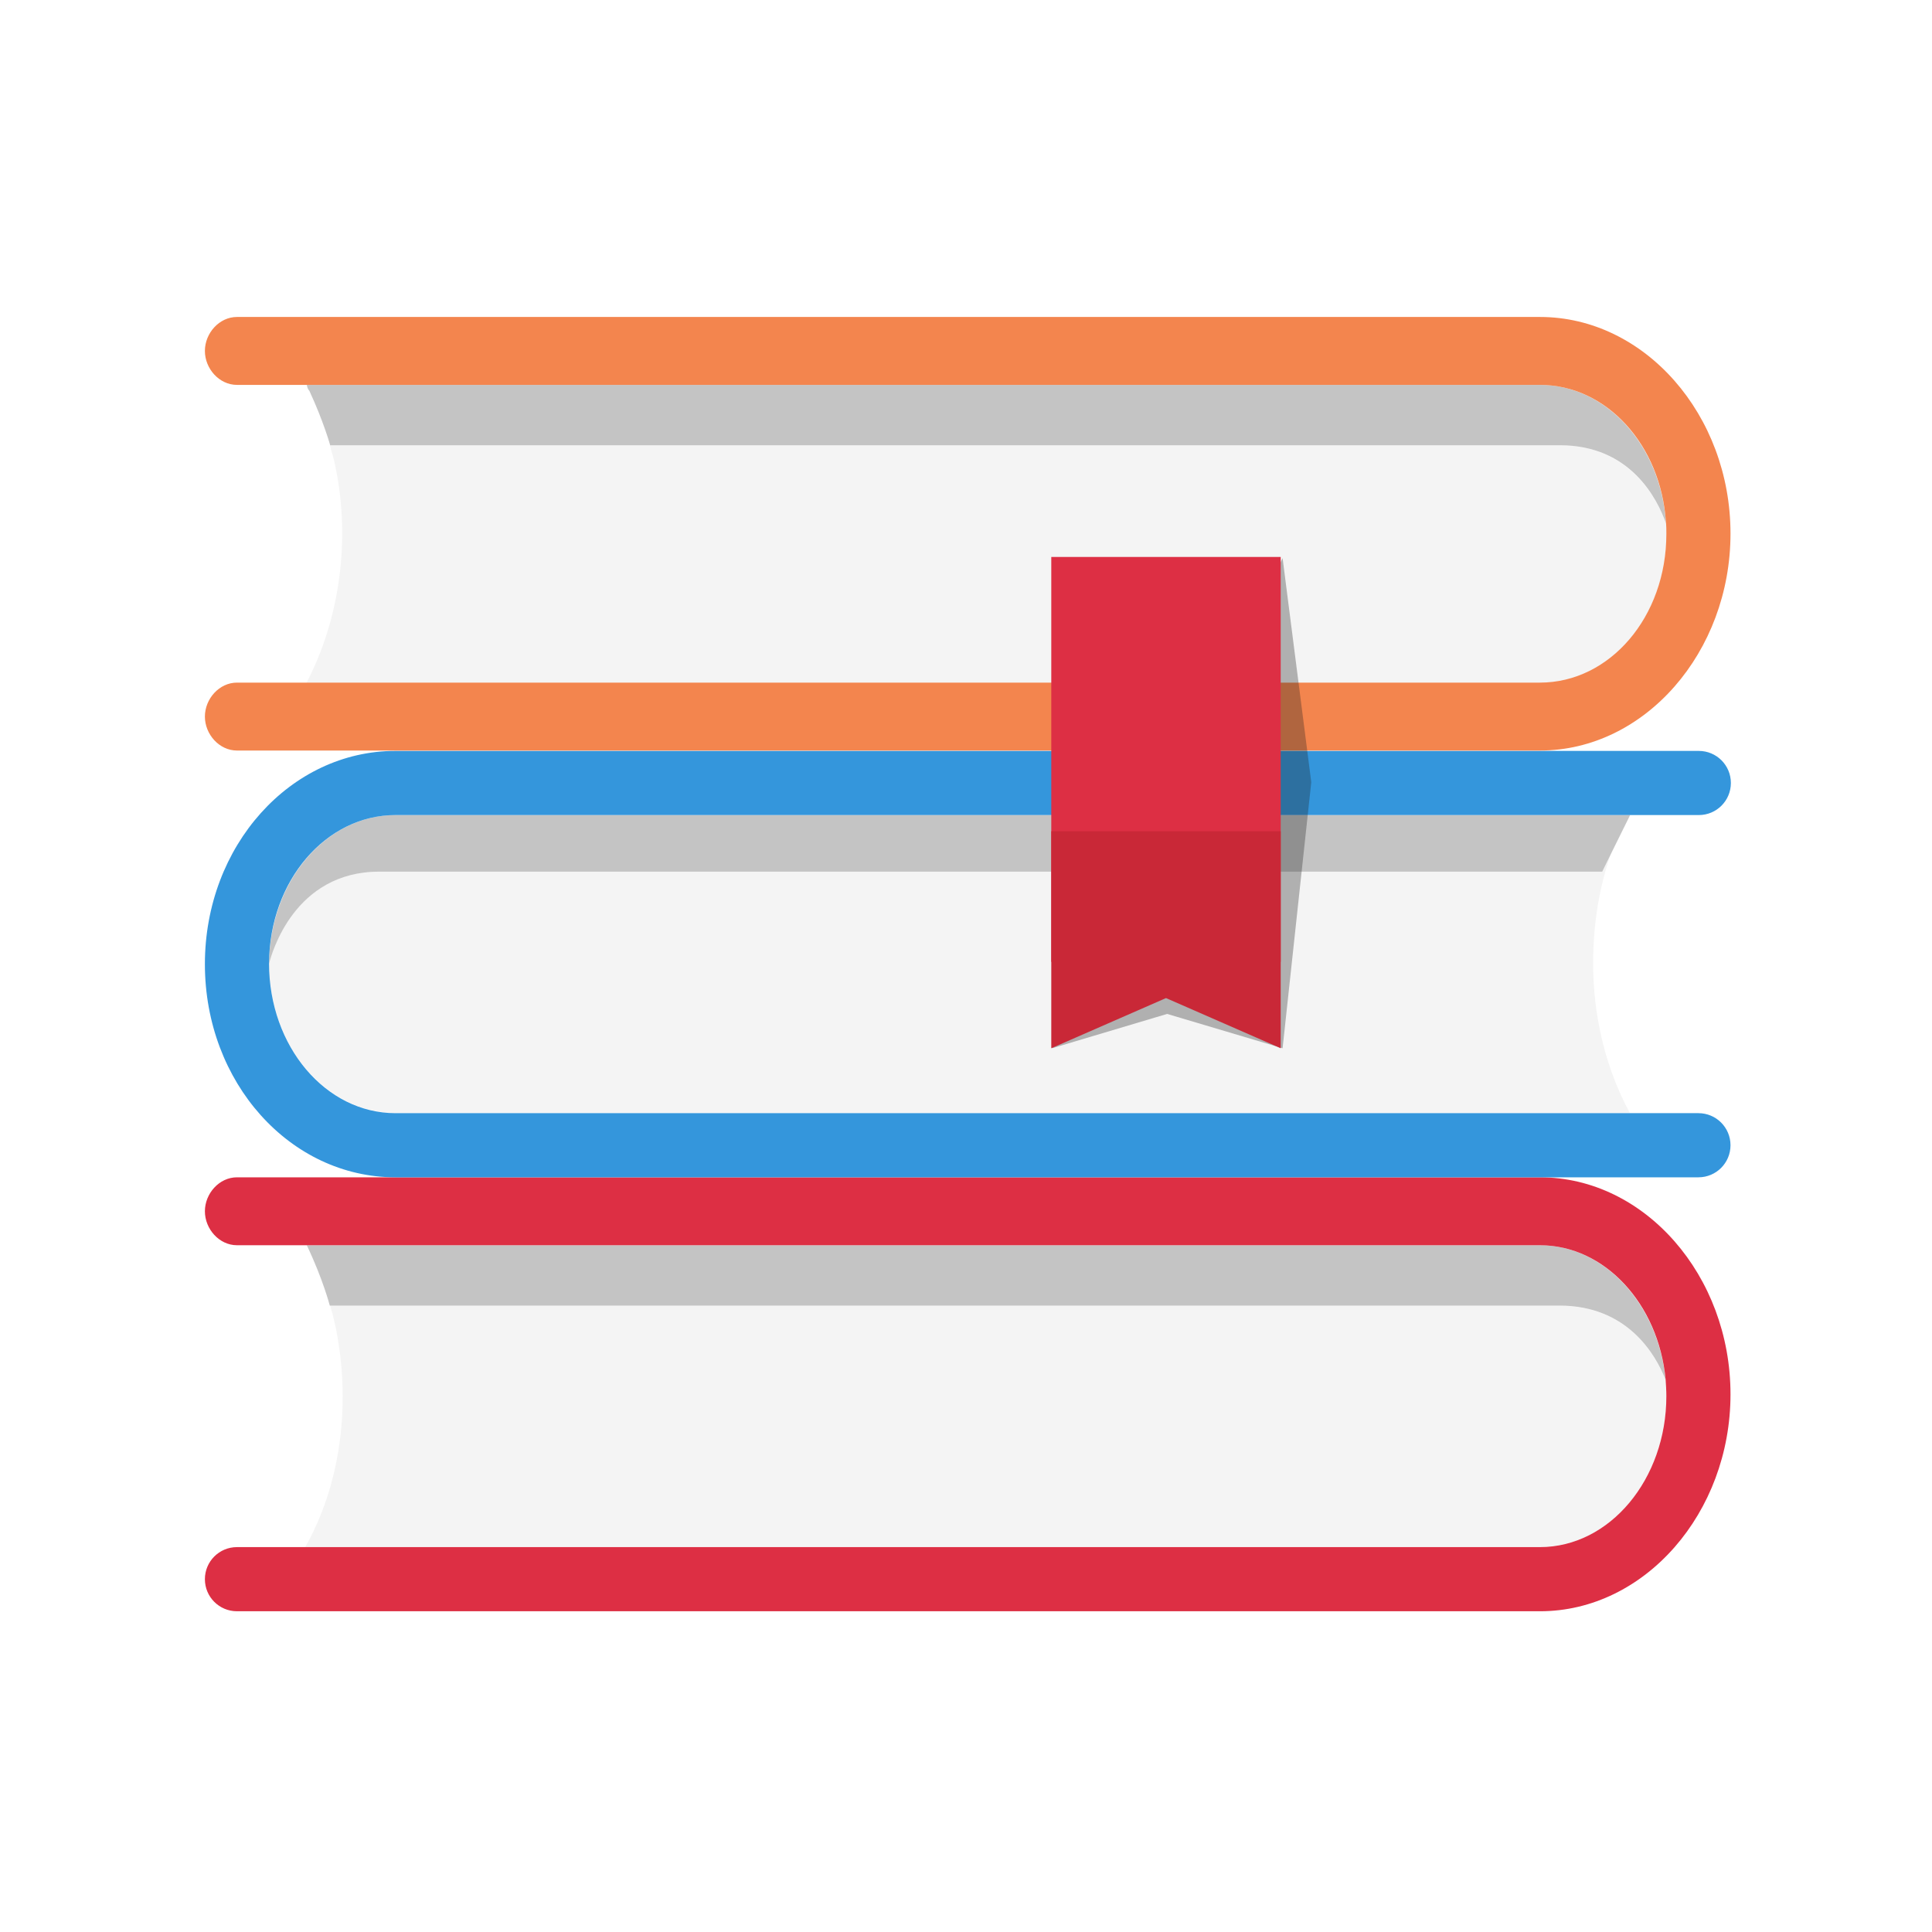
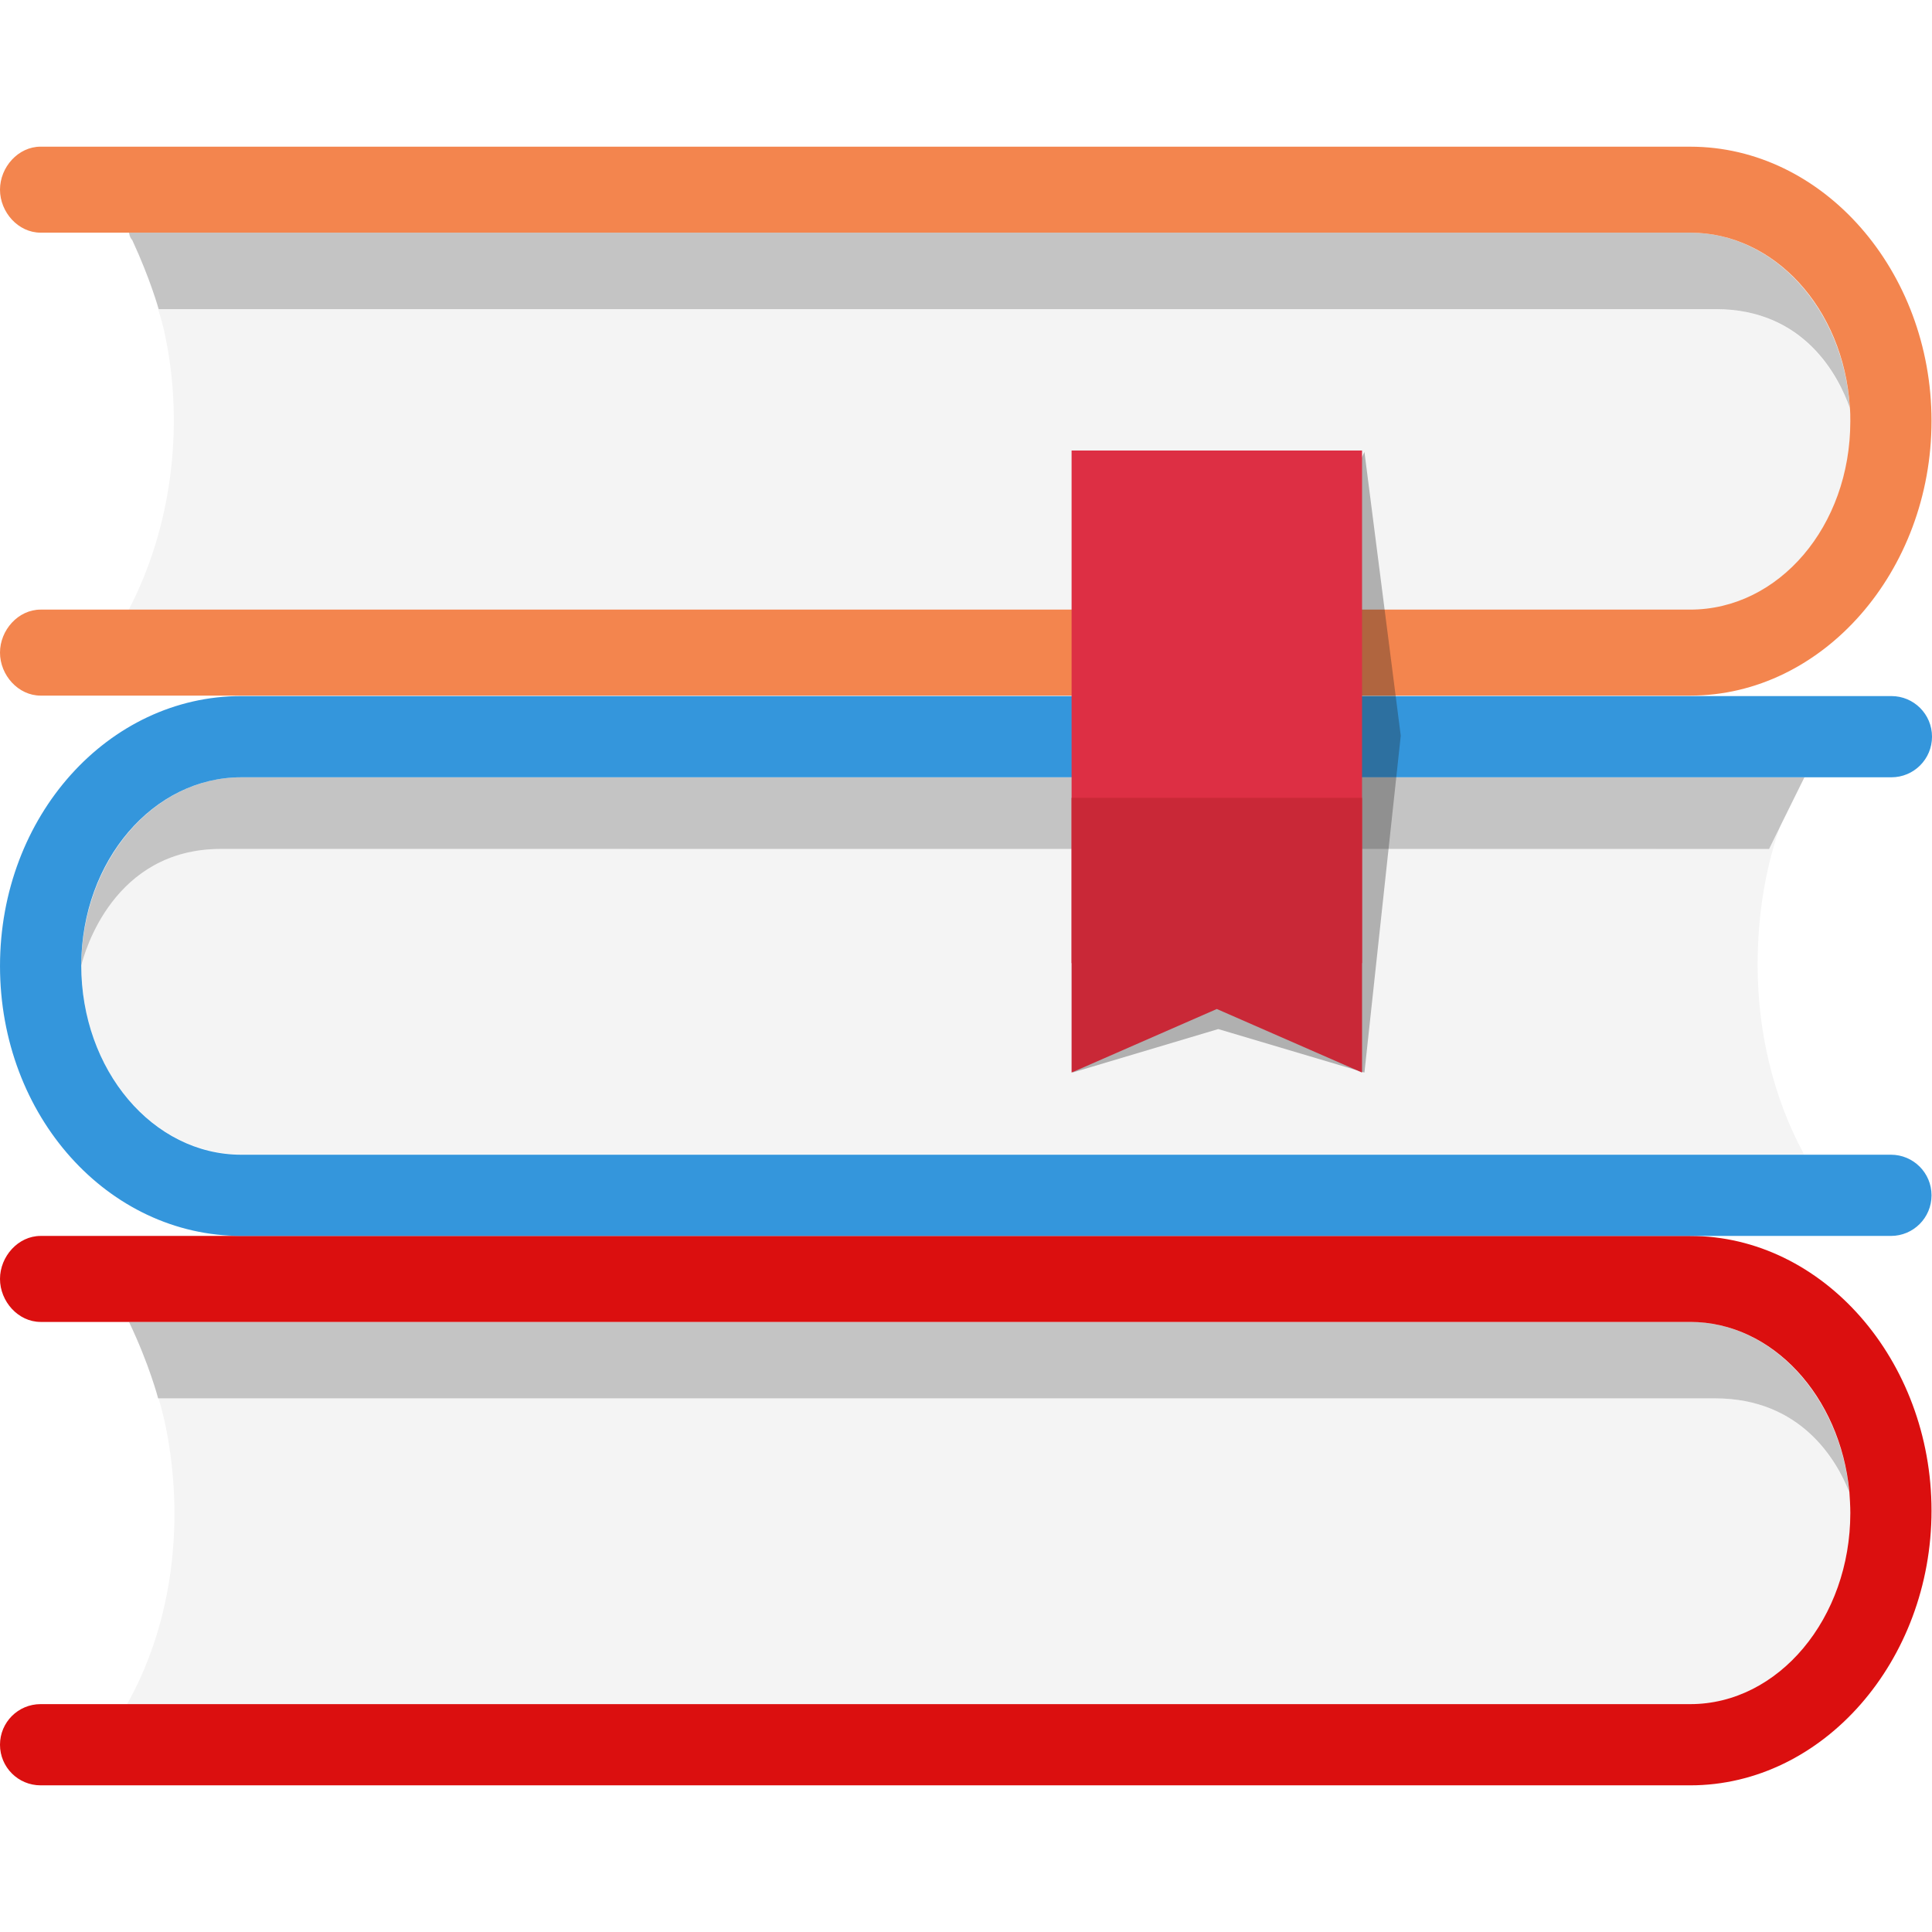
- <svg xmlns="http://www.w3.org/2000/svg" version="1.1" id="Layer_1" x="0px" y="0px" viewBox="0 0 512 512" style="enable-background:new 0 0 512 512;" xml:space="preserve">
-   <style type="text/css">
- 	.st0{fill:#F4F4F4;}
- 	.st1{fill:#C4C4C4;}
- 	.st2{fill:#DD2F44;}
- 	.st3{fill:#3496DC;}
- 	.st4{fill:#F3854E;}
- 	.st5{opacity:0.32;fill:#1E1E1E;}
- 	.st6{fill:#C92837;}
- </style>
-   <g id="XMLID_32_">
-     <g id="XMLID_137_">
-       <g id="XMLID_155_">
-         <path id="XMLID_158_" class="st0" d="M441.6,370c0-1.5-0.1-2.8-0.2-4.2c-2.6-6.7-10.1-19.8-28.1-19.8c-23.9,0-320.8,0-325.8,0     c0.9,3,1.7,6.5,2.2,9.9c2.9,18.5,0.2,38.1-8.8,54.1h327.2C426.6,410,441.6,392,441.6,370z" />
-         <path id="XMLID_157_" class="st1" d="M441.4,365.7c-1.9-19.9-16.1-35.7-33.3-35.7H81.3c4.3,9,6.1,16,6.1,16s0,0,0.1,0     c5.1,0,301.9,0,325.8,0C431.3,346,438.8,359,441.4,365.7z" />
-         <path id="XMLID_156_" class="st2" d="M408.1,312H62.8c-4.7,0-8.5,4.3-8.5,9s3.8,9,8.5,9h18.5h326.8c17.2,0,31.4,15.6,33.3,35.5     c0.1,1.5,0.2,3,0.2,4.5c0,22-15,40-33.5,40H80.9H62.8c-4.7,0-8.5,3.8-8.5,8.5s3.8,8.5,8.5,8.5h345.3c27.8,0,50.5-26.1,50.5-57.5     S435.9,312,408.1,312z" />
-       </g>
-       <path id="XMLID_154_" class="st0" d="M100.5,231C78,231,72,252.3,71.3,255.1c0,0.1,0,0,0,0.1c0,22,15,39.7,33.5,39.7h327.1    c-6.5-12-9.7-25.8-9.7-39.6c0-10.4,1.6-20.7,5.2-30.4l-2.8,6C424.6,231,124.6,231,100.5,231z" />
-       <path id="XMLID_150_" class="st1" d="M104.8,216c-18.4,0-33.3,17.5-33.5,39.4C72,252.6,78,231,100.5,231c24.1,0,324.1,0,324.1,0    l2.8-5.7l4.6-9.3H104.8z" />
-       <path id="XMLID_149_" class="st3" d="M450.1,295h-18.3H104.8c-18.5,0-33.5-17.7-33.5-39.7c0-0.1,0,0.1,0,0    c0.1-21.9,15.1-39.3,33.5-39.3h327.2h18.2c4.7,0,8.5-3.8,8.5-8.5s-3.8-8.5-8.5-8.5H104.8c-27.8,0-50.5,25.1-50.5,56.5    S76.9,312,104.8,312h345.3c4.7,0,8.5-3.8,8.5-8.5S454.8,295,450.1,295z" />
-       <path id="XMLID_148_" class="st0" d="M81.2,102.3c0.2,0.5,0.5,0.9,0.7,1.4C81.7,103.2,81.5,102.7,81.2,102.3L81.2,102.3z" />
-       <path id="XMLID_146_" class="st0" d="M441.6,141.6c0-1,0-1.9-0.1-2.8c-2.3-6.5-9.5-20.8-28.2-20.8c-23.9,0-321.7,0-325.9,0    c0.6,2,1.1,3.7,1.5,5.7c4,19.3,1.2,40.3-7.7,57.3h326.9C426.6,181,441.6,163.6,441.6,141.6z" />
-       <path id="XMLID_145_" class="st1" d="M441.5,138.7c-1.3-20.6-15.8-36.7-33.4-36.7H81.3c0.2,1,0.4,1.2,0.7,1.6    c3.8,8.2,5.5,14.4,5.5,14.4s0,0,0,0c4.1,0,301.9,0,325.9,0C432.1,118,439.2,132.2,441.5,138.7z" />
-       <path id="XMLID_144_" class="st4" d="M408.1,84H62.8c-4.7,0-8.5,4.3-8.5,9s3.8,9,8.5,9h18.4h0.1h326.8c17.6,0,32.1,15.9,33.4,36.5    c0.1,1,0.1,2,0.1,3c0,22-15,39.4-33.5,39.4H81.3H62.8c-4.7,0-8.5,4.3-8.5,9s3.8,9,8.5,9h345.3c27.8,0,50.5-26.1,50.5-57.5    S435.9,84,408.1,84z" />
-       <polygon id="XMLID_143_" class="st5" points="339.9,147.9 278.8,277.8 309.3,268.7 339.9,277.8 347.5,207.3   " />
-       <g id="XMLID_138_">
-         <g id="XMLID_141_">
-           <polygon id="XMLID_142_" class="st2" points="339.4,254.9 309.3,254.9 278.6,254.9 278.6,147.6 339.4,147.6     " />
-         </g>
-         <g id="XMLID_139_">
-           <polygon id="XMLID_140_" class="st6" points="339.4,220.3 339.4,277.8 309,264.5 278.6,277.8 278.6,220.3     " />
-         </g>
+ <svg xmlns="http://www.w3.org/2000/svg" width="165.567mm" height="165.567mm" viewBox="0 0 165.567 165.567" version="1.1" id="svg4601">
+   <defs id="defs4595" />
+   <g id="layer1" transform="translate(-13.21633,-0.6472902)">
+     <g id="g4532">
+       <g transform="translate(1.8066437e-8,-12.56904)" id="g4516">
+         <path style="fill:#f4f4f4;stroke-width:0.409" d="m 171.783,142.878 c 0,-0.614 -0.041,-1.146 -0.082,-1.72 -1.064,-2.743 -4.135,-8.106 -11.505,-8.106 -9.785,0 -131.34,0 -133.387,0 0.368,1.228 0.696,2.661 0.901,4.053 1.187,7.574 0.082,15.599 -3.603,22.149 H 158.067 c 7.574,0 13.715,-7.369 13.715,-16.377 z" class="st0" id="XMLID_158_" />
+         <path style="fill:#c4c4c4;stroke-width:0.409" d="M 171.701,141.118 C 170.923,132.97 165.109,126.501 158.067,126.501 H 24.271 c 1.76,3.685 2.497,6.551 2.497,6.551 0,0 0,0 0.041,0 2.088,0 123.602,0 133.387,0 7.369,0 10.44,5.322 11.505,8.065 z" class="st1" id="XMLID_157_" />
+         <path style="fill:#d90000;fill-opacity:0.941;stroke-width:0.409" d="M 158.067,119.132 H 16.696 c -1.924,0 -3.48,1.76 -3.48,3.685 0,1.924 1.556,3.685 3.48,3.685 h 7.574 133.797 c 7.042,0 12.856,6.387 13.634,14.534 0.041,0.614 0.082,1.228 0.082,1.842 0,9.007 -6.141,16.377 -13.715,16.377 H 24.107 16.696 c -1.924,0 -3.48,1.556 -3.48,3.48 0,1.924 1.556,3.48 3.48,3.48 H 158.067 c 11.382,0 20.675,-10.686 20.675,-23.541 0,-12.856 -9.294,-23.541 -20.675,-23.541 z" class="st2" id="XMLID_156_" />
+         <path id="XMLID_154_" class="st0" d="m 32.131,85.969 c -9.212,0 -11.668,8.721 -11.955,9.867 0,0.041 0,0 0,0.041 0,9.007 6.141,16.254 13.715,16.254 H 167.811 c -2.661,-4.913 -3.971,-10.563 -3.971,-16.213 0,-4.258 0.655,-8.475 2.129,-12.446 l -1.146,2.456 c 0,0.041 -122.824,0.041 -132.691,0.041 z" style="fill:#f4f4f4;stroke-width:0.409" />
+         <path id="XMLID_150_" class="st1" d="m 33.892,79.828 c -7.533,0 -13.634,7.165 -13.715,16.131 0.287,-1.146 2.743,-9.99 11.955,-9.99 9.867,0 132.691,0 132.691,0 l 1.146,-2.334 1.883,-3.808 z" style="fill:#c4c4c4;stroke-width:0.409" />
+         <path id="XMLID_149_" class="st3" d="M 175.263,112.172 H 167.77 33.892 c -7.574,0 -13.715,-7.247 -13.715,-16.254 0,-0.041 0,0.041 0,0 0.041,-8.966 6.182,-16.09 13.715,-16.09 h 133.961 7.451 c 1.924,0 3.48,-1.556 3.48,-3.48 0,-1.924 -1.556,-3.48 -3.48,-3.48 H 33.892 c -11.382,0 -20.675,10.276 -20.675,23.132 0,12.856 9.253,23.132 20.675,23.132 H 175.263 c 1.924,0 3.48,-1.556 3.48,-3.48 0,-1.924 -1.556,-3.48 -3.48,-3.48 z" style="fill:#3496dc;stroke-width:0.409" />
+         <path id="XMLID_148_" class="st0" d="m 24.23,33.278 c 0.082,0.205 0.205,0.368 0.287,0.573 -0.082,-0.205 -0.164,-0.409 -0.287,-0.573 z" style="fill:#f4f4f4;stroke-width:0.409" />
+         <path id="XMLID_146_" class="st0" d="m 171.783,49.368 c 0,-0.409 0,-0.778 -0.041,-1.146 -0.942,-2.661 -3.889,-8.516 -11.545,-8.516 -9.785,0 -131.709,0 -133.428,0 0.246,0.819 0.45,1.515 0.614,2.334 1.638,7.902 0.491,16.499 -3.152,23.459 H 158.067 c 7.574,0 13.715,-7.124 13.715,-16.131 z" style="fill:#f4f4f4;stroke-width:0.409" />
+         <path id="XMLID_145_" class="st1" d="m 171.742,48.18 c -0.532,-8.434 -6.469,-15.026 -13.674,-15.026 H 24.271 c 0.082,0.409 0.164,0.491 0.287,0.655 1.556,3.357 2.252,5.896 2.252,5.896 0,0 0,0 0,0 1.679,0 123.602,0 133.428,0 7.656,0 10.563,5.814 11.505,8.475 z" style="fill:#c4c4c4;stroke-width:0.409" />
+         <path id="XMLID_144_" class="st4" d="M 158.067,25.785 H 16.696 c -1.924,0 -3.48,1.76 -3.48,3.685 0,1.924 1.556,3.685 3.48,3.685 h 7.533 0.041 133.797 c 7.206,0 13.142,6.51 13.674,14.944 0.041,0.409 0.041,0.819 0.041,1.228 0,9.007 -6.141,16.131 -13.715,16.131 H 24.271 16.696 c -1.924,0 -3.48,1.76 -3.48,3.685 0,1.924 1.556,3.685 3.48,3.685 H 158.067 c 11.382,0 20.675,-10.686 20.675,-23.541 0,-12.856 -9.294,-23.5 -20.675,-23.5 z" style="fill:#f3854e;stroke-width:0.409" />
+         <path id="XMLID_143_" d="m 133.257,76.266 -3.112,-24.319 -25.015,53.183 12.487,-3.726 12.528,3.726 z" style="opacity:0.32;fill:#1e1e1e;stroke-width:0.409" />
+         <path id="XMLID_142_" d="m 105.048,51.824 h 24.892 V 95.754 H 117.617 105.048 Z" style="fill:#dd2f44;stroke-width:0.409" />
+         <path id="XMLID_140_" d="M 105.048,105.13 V 81.589 h 24.892 v 23.541 l -12.446,-5.445 z" style="fill:#c92837;stroke-width:0.409" />
      </g>
    </g>
  </g>
</svg>
